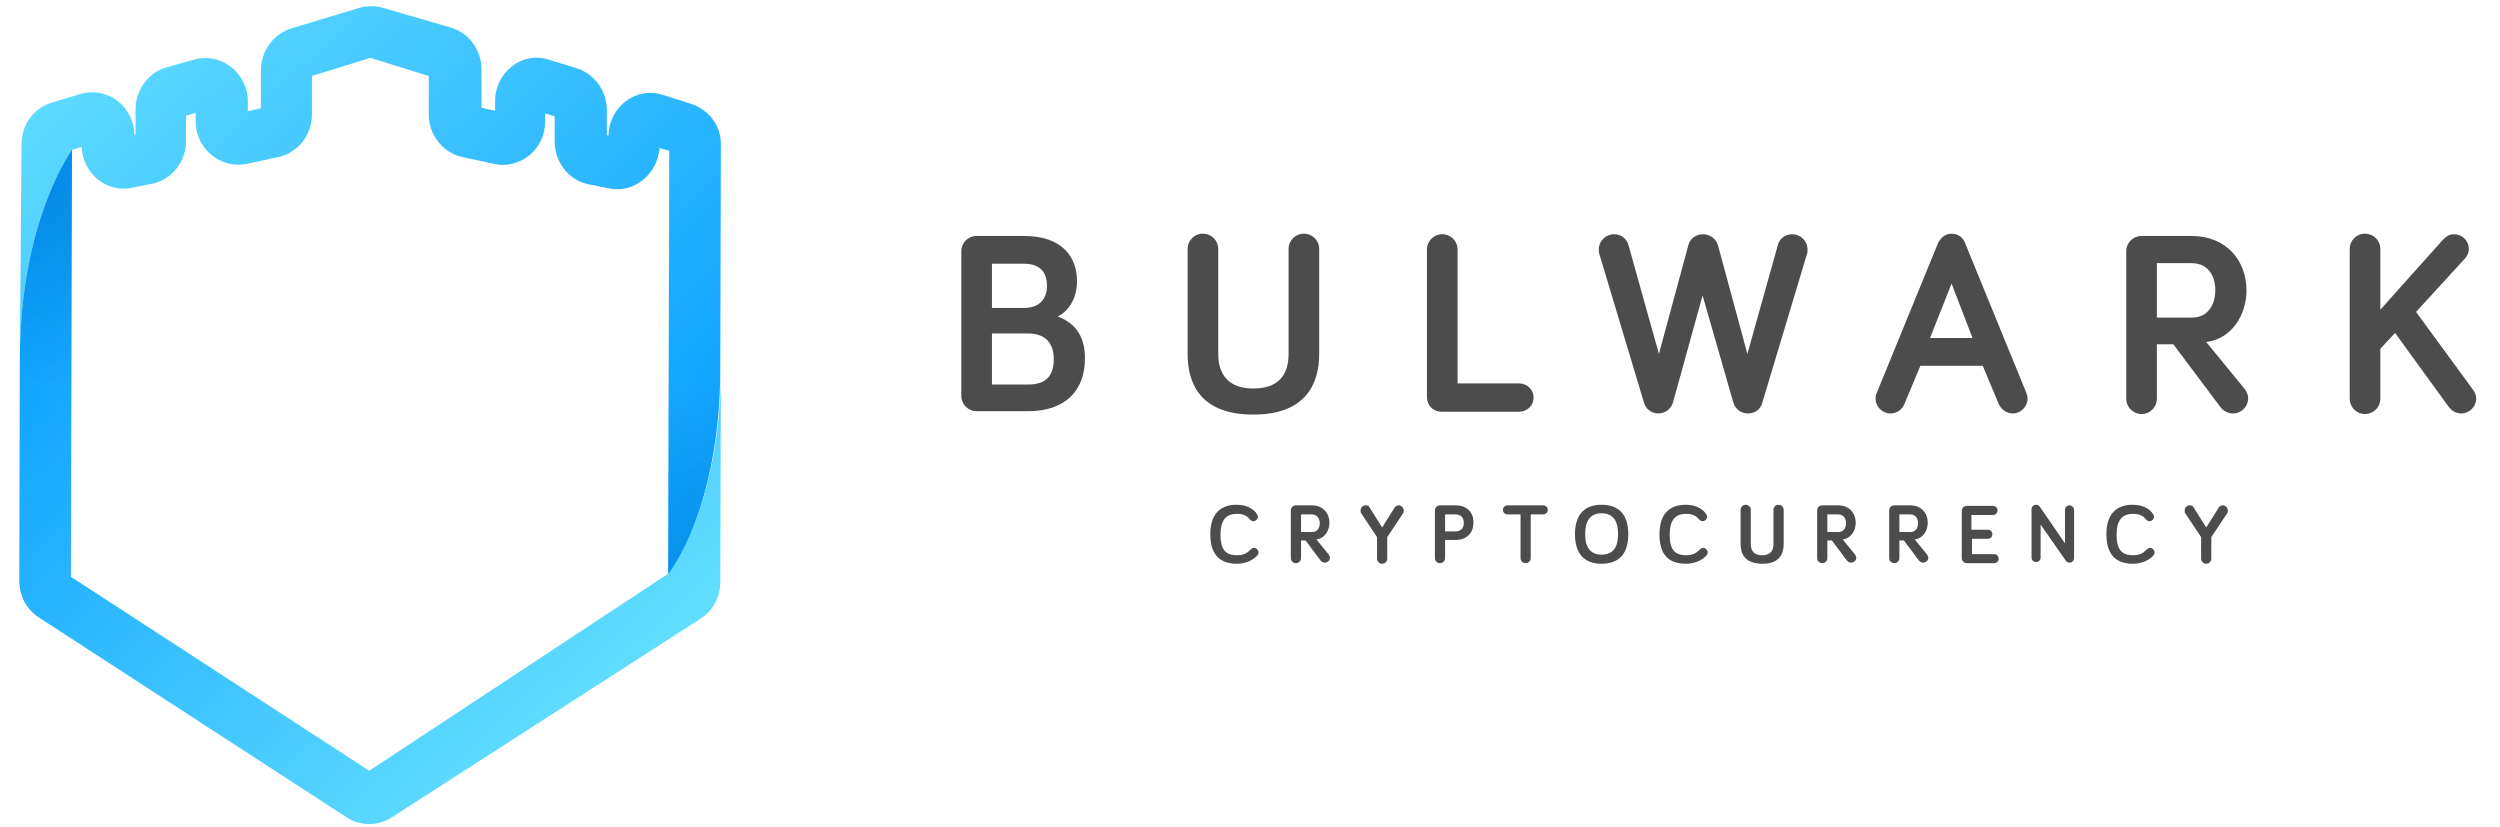
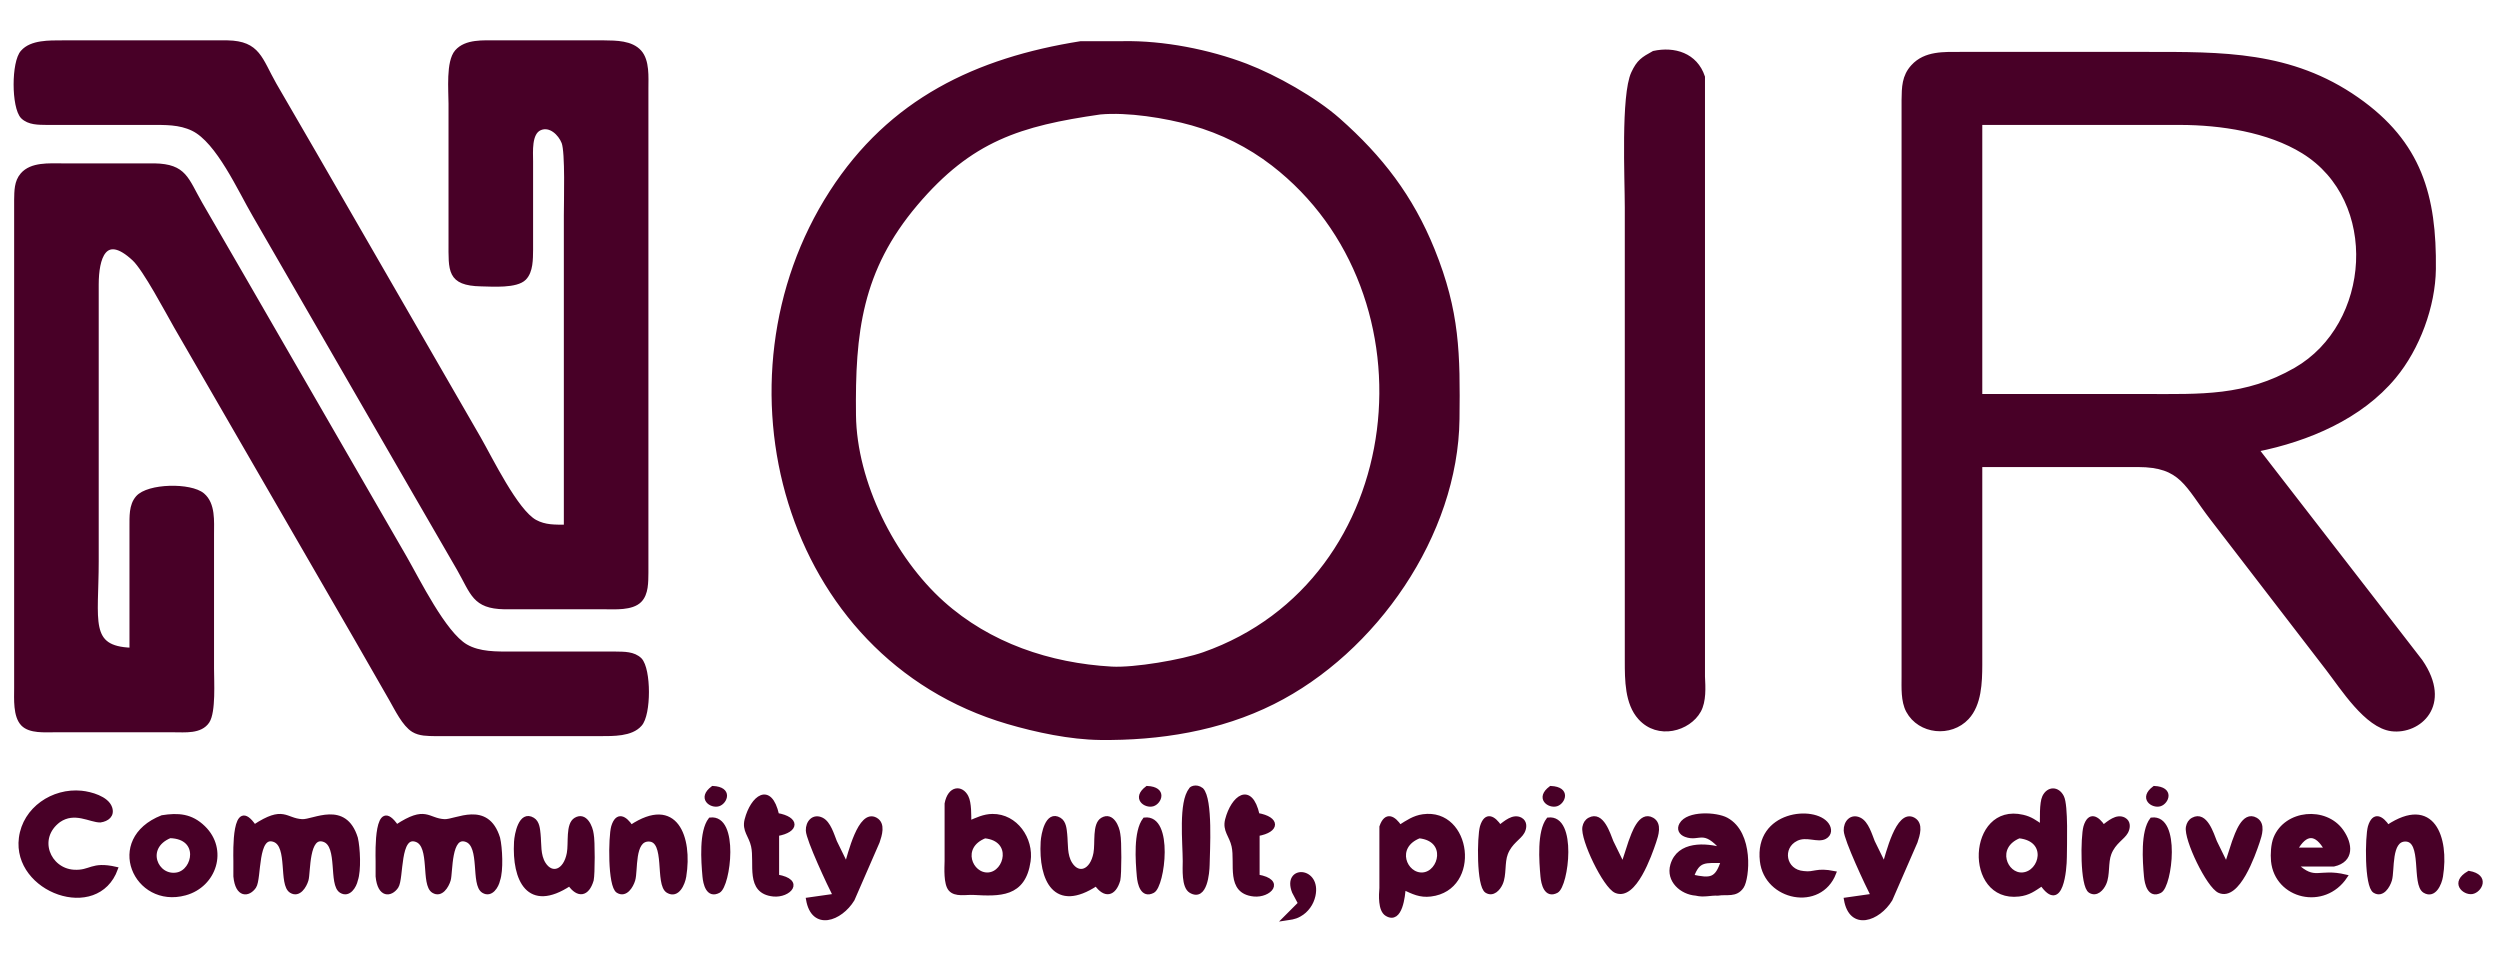
- <svg xmlns="http://www.w3.org/2000/svg" xmlns:xlink="http://www.w3.org/1999/xlink" viewBox="0 0 440.8 145.7" enable-background="new 0 0 440.8 145.7">
-   <style type="text/css">.st0{fill:#4C4C4C;} .st1{clip-path:url(#SVGID_2_);} .st2{fill:url(#SVGID_3_);} .st3{fill:url(#SVGID_4_);} .st4{filter:url(#Adobe_OpacityMaskFilter);} .st5{fill:url(#SVGID_6_);} .st6{opacity:0.19;mask:url(#SVGID_5_);fill:url(#SVGID_7_);} .st7{filter:url(#Adobe_OpacityMaskFilter_1_);} .st8{fill:url(#SVGID_9_);} .st9{opacity:0.19;mask:url(#SVGID_8_);fill:url(#SVGID_10_);}</style>
-   <g id="Layer_1_1_">
-     <path class="st0" d="M172.2 72.5c-1.5 0-2.7-1.2-2.7-2.7v-25.5c0-1.5 1.2-2.7 2.7-2.7h8.3c6.9 0 9.4 3.8 9.4 8 0 3-1.5 5.3-3.4 6.2 3.4 1.3 4.8 3.8 4.8 7.4 0 5.6-3.4 9.3-10 9.3h-9.1zm2.7-18.2h5.6c2.9 0 4.1-1.7 4.1-3.9 0-2.4-1.2-3.9-4.1-3.9h-5.6v7.8zm0 13.5h6.4c3.3 0 4.5-1.7 4.5-4.5s-1.5-4.5-4.5-4.5h-6.4v9zm34.5-5.4v-18.5c0-1.5 1.2-2.7 2.7-2.7s2.7 1.2 2.7 2.7v18.5c0 2.8 1.1 6.1 6.2 6.1 5.2 0 6.2-3.3 6.2-6.1v-18.5c0-1.5 1.2-2.7 2.7-2.7s2.7 1.2 2.7 2.7v18.5c0 5.2-2.3 10.7-11.6 10.7s-11.6-5.4-11.6-10.7zm58.4 5.2c1.5 0 2.6 1.1 2.6 2.5s-1.1 2.5-2.6 2.5h-13.6c-1.5 0-2.6-1.1-2.6-2.6v-26c0-1.5 1.2-2.7 2.7-2.7s2.7 1.2 2.7 2.7v23.6h10.8zm32.4-15.5l-5.2 18.8c-.3 1.1-1.3 2-2.6 2-1.2 0-2.2-.8-2.5-1.8l-7.9-26.3c-.1-.3-.1-.5-.1-.8 0-1.5 1.2-2.7 2.7-2.7 1.5 0 2.3 1.1 2.5 1.8l5.4 19.3 5.2-19.2c.3-1.2 1.4-1.9 2.6-1.9 1.1 0 2.2.7 2.6 1.9l5.2 19.2 5.4-19.3c.2-.8 1.1-1.8 2.5-1.8 1.5 0 2.7 1.2 2.7 2.7 0 .3 0 .6-.1.8l-7.9 26.3c-.3 1.1-1.3 1.8-2.5 1.8s-2.3-.8-2.6-2l-5.4-18.8zm38.4 12.4l-2.8 6.7c-.4 1-1.3 1.7-2.5 1.7-1.4 0-2.6-1.2-2.6-2.6 0-.3 0-.6.2-1l10.8-26.4c.3-.6 1-1.7 2.4-1.7s2.2 1 2.4 1.7l10.8 26.4c.1.3.2.7.2 1 0 1.4-1.2 2.6-2.6 2.6-1.2 0-2.1-.8-2.5-1.7l-2.8-6.7h-11zm5.5-14.5l-3.8 9.6h7.5l-3.7-9.6zm36.2 10.7v9.6c0 1.5-1.2 2.7-2.7 2.7-1.5 0-2.7-1.2-2.7-2.7v-26c0-1.5 1.2-2.7 2.7-2.7h8.8c6.2 0 9.7 4.4 9.7 9.6 0 4.4-2.7 8.6-7.1 9.1l6.8 8.3c.4.6.6 1.1.6 1.6 0 1.5-1.2 2.7-2.7 2.7-.8 0-1.6-.4-2.1-1l-8.4-11.2h-2.9zm0-14.3v9.6h6.2c2.8 0 4.1-2.3 4.1-4.8s-1.2-4.8-4.2-4.8h-6.1zm39.5 8.1l11-12.3c.6-.6 1.2-.9 1.9-.9 1.4 0 2.6 1.1 2.6 2.6 0 .7-.3 1.3-.7 1.7l-8.6 9.4 10.1 13.8c.3.4.5 1 .5 1.5 0 1.4-1.2 2.6-2.6 2.6-1.1 0-1.8-.6-2.2-1.1l-9.5-13.1-2.6 2.8v8.8c0 1.5-1.2 2.7-2.7 2.7-1.5 0-2.7-1.2-2.7-2.7v-26.4c0-1.5 1.2-2.7 2.7-2.7 1.5 0 2.7 1.2 2.7 2.7v10.6zm-247.6 18c-1.5 0-2.7-1.2-2.7-2.7v-25.5c0-1.5 1.2-2.7 2.7-2.7h8.3c6.9 0 9.4 3.8 9.4 8 0 3-1.5 5.3-3.4 6.2 3.4 1.3 4.8 3.8 4.8 7.4 0 5.6-3.4 9.3-10 9.3h-9.1zm2.7-18.2h5.6c2.9 0 4.1-1.7 4.1-3.9 0-2.4-1.2-3.9-4.1-3.9h-5.6v7.8zm0 13.5h6.4c3.3 0 4.5-1.7 4.5-4.5s-1.5-4.5-4.5-4.5h-6.4v9zm34.5-5.4v-18.5c0-1.5 1.2-2.7 2.7-2.7 1.5 0 2.7 1.2 2.7 2.7v18.5c0 2.8 1.1 6.1 6.2 6.1 5.2 0 6.2-3.3 6.2-6.1v-18.5c0-1.5 1.2-2.7 2.7-2.7s2.7 1.2 2.7 2.7v18.5c0 5.2-2.3 10.7-11.6 10.7s-11.6-5.4-11.6-10.7zm58.4 5.2c1.5 0 2.6 1.1 2.6 2.5s-1.1 2.5-2.6 2.5h-13.6c-1.5 0-2.6-1.1-2.6-2.6v-26c0-1.5 1.2-2.7 2.7-2.7s2.7 1.2 2.7 2.7v23.6h10.8zm32.4-15.5l-5.2 18.8c-.3 1.1-1.3 2-2.6 2-1.2 0-2.2-.8-2.5-1.8l-7.9-26.3c-.1-.3-.1-.5-.1-.8 0-1.5 1.2-2.7 2.7-2.7 1.5 0 2.3 1.1 2.5 1.8l5.4 19.3 5.2-19.2c.3-1.2 1.4-1.9 2.6-1.9 1.1 0 2.2.7 2.6 1.9l5.2 19.2 5.4-19.3c.2-.8 1.1-1.8 2.5-1.8 1.5 0 2.7 1.2 2.7 2.7 0 .3 0 .6-.1.8l-7.9 26.3c-.3 1.1-1.3 1.8-2.5 1.8s-2.3-.8-2.6-2l-5.4-18.8zm38.4 12.4l-2.8 6.7c-.4 1-1.3 1.7-2.5 1.7-1.4 0-2.6-1.2-2.6-2.6 0-.3 0-.6.2-1l10.8-26.4c.3-.6 1-1.7 2.4-1.7s2.2 1 2.4 1.7l10.8 26.4c.1.3.2.7.2 1 0 1.4-1.2 2.6-2.6 2.6-1.2 0-2.1-.8-2.5-1.7l-2.8-6.7h-11zm5.5-14.5l-3.8 9.6h7.5l-3.7-9.6zm36.2 10.7v9.6c0 1.5-1.2 2.7-2.7 2.7-1.5 0-2.7-1.2-2.7-2.7v-26c0-1.5 1.2-2.7 2.7-2.7h8.8c6.2 0 9.7 4.4 9.7 9.6 0 4.4-2.7 8.6-7.1 9.1l6.8 8.3c.4.6.6 1.1.6 1.6 0 1.5-1.2 2.7-2.7 2.7-.8 0-1.6-.4-2.1-1l-8.4-11.2h-2.9zm0-14.3v9.6h6.2c2.8 0 4.1-2.3 4.1-4.8s-1.2-4.8-4.2-4.8h-6.1zm39.5 8.1l11-12.3c.6-.6 1.2-.9 1.9-.9 1.4 0 2.6 1.1 2.6 2.6 0 .7-.3 1.3-.7 1.7l-8.6 9.4 10.1 13.8c.3.4.5 1 .5 1.5 0 1.4-1.2 2.6-2.6 2.6-1.1 0-1.8-.6-2.2-1.1l-9.5-13.1-2.6 2.8v8.8c0 1.5-1.2 2.7-2.7 2.7-1.5 0-2.7-1.2-2.7-2.7v-26.4c0-1.5 1.2-2.7 2.7-2.7 1.5 0 2.7 1.2 2.7 2.7v10.6zm-206.4 39.7c0-3.5 1.7-5.2 4.6-5.2 1.8 0 3 .7 3.6 1.6.1.2.2.3.2.5 0 .4-.4.8-.8.8-.2 0-.4-.1-.6-.3-.6-.7-1.2-1-2.3-1-2 0-2.9 1.2-2.9 3.7 0 2.6.9 3.6 2.9 3.6 1.1 0 1.7-.3 2.4-1 .2-.2.4-.3.6-.3.4 0 .8.4.8.8 0 .2-.1.3-.1.4-.7.9-2.1 1.6-3.7 1.6-3 0-4.7-1.6-4.7-5.2zm16 1.1v3.1c0 .5-.4.9-.9.9s-.9-.4-.9-.9v-8.4c0-.5.4-.9.9-.9h2.8c2 0 3.1 1.4 3.1 3.1 0 1.4-.9 2.8-2.3 2.9l2.2 2.7c.1.2.2.4.2.5 0 .5-.4.9-.9.9-.3 0-.5-.1-.7-.3l-2.7-3.6h-.8zm0-4.6v3.1h2c.9 0 1.3-.8 1.3-1.5 0-.8-.4-1.6-1.4-1.6h-1.9zm14.3 2.3l2.2-3.5c.1-.2.4-.4.7-.4.5 0 .9.4.9.9 0 .2 0 .3-.1.5l-2.8 4.2v3.8c0 .5-.4.9-.9.9s-.9-.4-.9-.9v-3.8l-2.8-4.2c-.1-.1-.1-.3-.1-.5 0-.5.4-.9.9-.9.3 0 .6.1.7.4l2.2 3.5zm11.1 2.3v3.1c0 .5-.4.9-.9.9s-.9-.4-.9-.9v-8.4c0-.5.4-.9.9-.9h2.8c1.7 0 3.1 1 3.1 3s-1.3 3.1-3.1 3.1h-1.9zm0-4.6v3h1.8c.9 0 1.5-.5 1.5-1.5s-.6-1.5-1.5-1.5h-1.8zm15.1 0v7.7c0 .5-.4.9-.9.9s-.9-.4-.9-.9v-7.7h-2.3c-.4 0-.8-.3-.8-.8 0-.4.3-.8.8-.8h6.3c.4 0 .8.3.8.8 0 .4-.3.8-.8.8h-2.2zm7.8 3.5c0-3.5 1.7-5.2 4.7-5.2s4.7 1.7 4.7 5.2-1.7 5.2-4.7 5.2-4.7-1.7-4.7-5.2zm1.8 0c0 2.4 1 3.6 2.9 3.6s2.9-1.2 2.9-3.6c0-2.5-1-3.7-2.9-3.7s-2.9 1.2-2.9 3.7zm13.1 0c0-3.5 1.7-5.2 4.6-5.2 1.8 0 3 .7 3.6 1.6.1.2.2.3.2.5 0 .4-.4.8-.8.8-.2 0-.4-.1-.6-.3-.6-.7-1.2-1-2.3-1-2 0-2.9 1.2-2.9 3.7 0 2.6.9 3.6 2.9 3.6 1.1 0 1.7-.3 2.4-1 .2-.2.4-.3.6-.3.4 0 .8.4.8.8 0 .2-.1.3-.1.4-.7.9-2.1 1.6-3.7 1.6-3.1 0-4.7-1.6-4.7-5.2zm14.3 1.7v-6c0-.5.4-.9.9-.9s.9.4.9.9v6c0 .9.3 2 2 2s2-1.1 2-2v-6c0-.5.4-.9.9-.9s.9.4.9.9v6c0 1.7-.7 3.5-3.7 3.5-3.2 0-3.9-1.8-3.9-3.5zm15.3-.6v3.1c0 .5-.4.9-.9.9s-.9-.4-.9-.9v-8.4c0-.5.4-.9.9-.9h2.8c2 0 3.1 1.4 3.1 3.1 0 1.4-.9 2.8-2.3 2.9l2.2 2.7c.1.2.2.4.2.5 0 .5-.4.9-.9.9-.3 0-.5-.1-.7-.3l-2.7-3.6h-.8zm0-4.6v3.1h2c.9 0 1.3-.8 1.3-1.5 0-.8-.4-1.6-1.4-1.6h-1.9zm12.7 4.6v3.1c0 .5-.4.9-.9.9s-.9-.4-.9-.9v-8.4c0-.5.4-.9.9-.9h2.8c2 0 3.1 1.4 3.1 3.1 0 1.4-.9 2.8-2.3 2.9l2.2 2.7c.1.2.2.4.2.5 0 .5-.4.9-.9.9-.3 0-.5-.1-.7-.3l-2.7-3.6h-.8zm0-4.6v3.1h2c.9 0 1.3-.8 1.3-1.5 0-.8-.4-1.6-1.4-1.6h-1.9zm12.8 2.7h2.8c.4 0 .8.3.8.8 0 .4-.3.8-.8.8h-2.8v2.7h3.9c.4 0 .8.3.8.8 0 .4-.3.8-.8.8h-4.8c-.5 0-.9-.4-.9-.9v-8.3c0-.5.4-.9.9-.9h4.6c.4 0 .8.3.8.8 0 .4-.3.8-.8.8h-3.8v2.6zm18-3.5v8.5c0 .5-.4.8-.8.8-.3 0-.5-.1-.7-.4l-4.4-6.3v5.8c0 .5-.4.8-.8.8-.5 0-.8-.4-.8-.8v-8.5c0-.5.4-.8.8-.8.3 0 .5.1.7.4l4.4 6.4v-5.9c0-.5.4-.8.8-.8s.8.4.8.8zm5.7 4.3c0-3.5 1.7-5.2 4.6-5.2 1.8 0 3 .7 3.6 1.6.1.2.2.3.2.5 0 .4-.4.8-.8.8-.2 0-.4-.1-.6-.3-.6-.7-1.2-1-2.3-1-2 0-2.9 1.2-2.9 3.7 0 2.6.9 3.6 2.9 3.6 1.1 0 1.7-.3 2.4-1 .2-.2.4-.3.6-.3.4 0 .8.4.8.8 0 .2-.1.3-.1.4-.7.9-2.1 1.6-3.7 1.6-3 0-4.7-1.6-4.7-5.2zm17.6-1.2l2.2-3.5c.1-.2.4-.4.7-.4.5 0 .9.4.9.9 0 .2 0 .3-.1.5l-2.8 4.2v3.8c0 .5-.4.9-.9.9s-.9-.4-.9-.9v-3.8l-2.8-4.2c-.1-.1-.1-.3-.1-.5 0-.5.4-.9.9-.9.3 0 .6.1.7.4l2.2 3.5z" />
-     <defs>
-       <path id="SVGID_1_" d="M121.8 18.3l-5-1.6c-2.2-.7-4.6-.3-6.5 1.1-1.9 1.4-3.1 3.7-3.1 6.1l-.2-.1v-4.4c0-3.4-2.2-6.4-5.4-7.4l-4.9-1.5c-2.2-.7-4.6-.3-6.4 1.1-1.9 1.4-3.1 3.7-3.1 6.1v1.8l-2.3-.5v-6.7c0-3.4-2.1-6.4-5.3-7.4l-12-3.5c-1.4-.4-2.9-.4-4.3 0l-12 3.6c-3.2 1-5.3 4-5.3 7.4v6.7l-2.3.5v-1.8c0-2.4-1.2-4.7-3.1-6.1-1.9-1.4-4.2-1.8-6.4-1.2l-4.9 1.4c-3.2.9-5.4 4-5.4 7.4v4.4l-.2.1c0-2.4-1.2-4.7-3.1-6.1-1.9-1.4-4.3-1.8-6.5-1.1l-5 1.5c-3.2 1-5.3 3.9-5.3 7.3l-.3 37.5-.1 39.5c0 2.7 1.3 5.1 3.5 6.5l54.2 35.2c1.2.8 2.6 1.2 4 1.2s2.8-.4 4-1.2l54.4-35c2.2-1.4 3.5-3.8 3.5-6.5l.1-37.1.1-39.9c0-3.3-2.2-6.3-5.4-7.3zm-56.7 117.6l-52.6-34.2.2-75.3 1.7-.5c.1 2.2 1.1 4.3 2.8 5.7 1.7 1.4 4 2 6.1 1.5l3.5-.7c3.5-.7 6-3.9 6-7.5v-4.5l1.7-.5v1.6c0 2.3 1.1 4.5 2.9 5.9 1.7 1.4 3.9 1.9 6.1 1.5l5.5-1.2c3.5-.7 6-3.9 6-7.5v-6.8l10.3-3.2 10.3 3.2v6.8c0 3.6 2.5 6.8 6 7.5l5.5 1.2c2.1.5 4.4-.1 6.1-1.4 1.8-1.4 2.9-3.6 2.9-5.9v-1.6l1.7.5v4.5c0 3.6 2.5 6.8 6 7.5l3.5.7c2.2.5 4.4-.1 6.1-1.5 1.7-1.4 2.7-3.4 2.9-5.6l1.7.5-.2 74.5-52.7 34.8z" />
-     </defs>
-     <clipPath id="SVGID_2_">
-       <use xlink:href="#SVGID_1_" overflow="visible" />
-     </clipPath>
-     <g class="st1">
-       <linearGradient id="SVGID_3_" gradientUnits="userSpaceOnUse" x1="22.693" y1="-41.819" x2="127.368" y2="66.829" gradientTransform="matrix(1 .002 -.002 1 -1.887 38.125)">
-         <stop offset="0" stop-color="#61DDFF" />
-         <stop offset="1" stop-color="#0098FF" />
-       </linearGradient>
-       <path class="st2" d="M121.9 18.3l-5-1.6c-2.2-.7-4.6-.3-6.5 1.1-1.9 1.4-3.1 3.7-3.1 6.1l-.2-.1v-4.4c0-3.4-2.2-6.4-5.4-7.4l-4.9-1.5c-2.2-.7-4.6-.3-6.4 1.1-1.9 1.4-3.1 3.7-3.1 6.1v1.8l-2.3-.5v-6.7c0-3.4-2.1-6.4-5.3-7.4l-12.1-3.5c-1.4-.4-2.9-.4-4.3 0l-11.9 3.6c-3.2 1-5.4 4-5.4 7.4v6.7l-2.3.5v-1.8c0-2.4-1.2-4.7-3.1-6.1-1.9-1.4-4.2-1.8-6.4-1.2l-4.9 1.4c-3.2.9-5.4 4-5.4 7.4v4.4l-.2.1c0-2.4-1.2-4.7-3.1-6.1-1.9-1.4-4.3-1.8-6.5-1.1l-5 1.5c-3.2 1-5.3 3.9-5.3 7.3l-.3 37.5c.1-24.1 9.2-36.5 9.2-36.5l1.7-.5c.1 2.2 1.1 4.3 2.8 5.7 1.7 1.4 4 2 6.1 1.5l3.5-.7c3.5-.7 6-3.9 6-7.5v-4.5l1.7-.5v1.6c0 2.3 1.1 4.5 2.9 5.9 1.7 1.4 3.9 1.9 6.1 1.5l5.5-1.2c3.5-.7 6-3.9 6-7.5v-6.8l10.3-3.2 10.3 3.2v6.8c0 3.6 2.5 6.8 6 7.5l5.5 1.2c2.1.5 4.4-.1 6.1-1.4 1.8-1.4 2.9-3.6 2.9-5.9v-1.6l1.7.5v4.5c0 3.6 2.5 6.8 6 7.5l3.5.7c2.2.5 4.4-.1 6.1-1.5 1.7-1.4 2.7-3.4 2.9-5.6l1.7.5-.2 75.3s9.1-12.3 9.2-36.4l.1-39.9c.1-3.3-2-6.3-5.2-7.3zm-5.5 5.8z" />
-       <linearGradient id="SVGID_4_" gradientUnits="userSpaceOnUse" x1="105.359" y1="87.499" x2="13.403" y2="-9.554" gradientTransform="matrix(1 .002 -.002 1 -1.887 38.125)">
-         <stop offset="0" stop-color="#61DDFF" />
-         <stop offset="1" stop-color="#0098FF" />
-       </linearGradient>
-       <path class="st3" d="M65.1 135.9l-52.6-34.2.2-75.3s-9.1 12.4-9.2 36.5l-.1 39.5c0 2.7 1.3 5.1 3.5 6.5l54.2 35.2c1.2.8 2.6 1.2 4 1.2s2.8-.4 4-1.2l54.4-35c2.2-1.4 3.5-3.8 3.5-6.5l.1-37.1c-.1 24.1-9.2 35.6-9.2 35.6l-52.8 34.8z" />
-       <defs>
-         <filter id="Adobe_OpacityMaskFilter" filterUnits="userSpaceOnUse" x="-31.1" y="-5.9" width="77.7" height="77.7">
-           <feColorMatrix values="1 0 0 0 0 0 1 0 0 0 0 0 1 0 0 0 0 0 1 0" />
-         </filter>
-       </defs>
-       <mask maskUnits="userSpaceOnUse" x="-31.1" y="-5.9" width="77.7" height="77.7" id="SVGID_5_">
-         <g class="st4">
-           <linearGradient id="SVGID_6_" gradientUnits="userSpaceOnUse" x1="-15.362" y1="-35.274" x2="158.069" y2="138.157" gradientTransform="matrix(1 .002 -.002 1 -1.887 38.125)">
-             <stop offset="0" stop-color="#00C6FF" />
-             <stop offset="1" stop-color="#0072FF" />
-           </linearGradient>
-           <path class="st5" d="M65.1 135.9l-52.6-34.2.2-75.3s-9.1 12.4-9.2 36.5l-.1 39.5c0 2.7 1.3 5.1 3.5 6.5l54.2 35.2c1.2.8 2.6 1.2 4 1.2s2.8-.4 4-1.2l54.4-35c2.2-1.4 3.5-3.8 3.5-6.5l.1-37.1c-.1 24.1-9.2 35.6-9.2 35.6l-52.8 34.8z" />
-         </g>
-       </mask>
-       <radialGradient id="SVGID_7_" cx="9.614" cy="-5.169" r="38.847" gradientTransform="matrix(1 .002 -.002 1 -1.887 38.125)" gradientUnits="userSpaceOnUse">
-         <stop offset="0" stop-color="#1D1D1B" />
-         <stop offset=".381" stop-color="#1F1F1D" stop-opacity=".619" />
-         <stop offset=".518" stop-color="#262624" stop-opacity=".482" />
-         <stop offset=".616" stop-color="#31312F" stop-opacity=".384" />
-         <stop offset=".696" stop-color="#424240" stop-opacity=".304" />
-         <stop offset=".763" stop-color="#585856" stop-opacity=".237" />
-         <stop offset=".823" stop-color="#737372" stop-opacity=".177" />
-         <stop offset=".878" stop-color="#939392" stop-opacity=".122" />
-         <stop offset=".928" stop-color="#B8B8B8" stop-opacity=".072" />
-         <stop offset=".972" stop-color="#E1E1E1" stop-opacity=".028" />
-         <stop offset="1" stop-color="#fff" stop-opacity="0" />
-       </radialGradient>
-       <circle class="st6" cx="7.7" cy="33" r="38.8" />
-       <defs>
-         <filter id="Adobe_OpacityMaskFilter_1_" filterUnits="userSpaceOnUse" x="83.9" y="63.1" width="77.7" height="77.7">
-           <feColorMatrix values="1 0 0 0 0 0 1 0 0 0 0 0 1 0 0 0 0 0 1 0" />
-         </filter>
-       </defs>
-       <mask maskUnits="userSpaceOnUse" x="83.9" y="63.1" width="77.7" height="77.7" id="SVGID_8_">
-         <g class="st7">
-           <linearGradient id="SVGID_9_" gradientUnits="userSpaceOnUse" x1="6.195" y1="-56.667" x2="178.919" y2="116.057" gradientTransform="matrix(1 .002 -.002 1 -1.887 38.125)">
-             <stop offset="0" stop-color="#00C6FF" />
-             <stop offset="1" stop-color="#0072FF" />
-           </linearGradient>
-           <path class="st8" d="M121.9 18.3l-5-1.6c-2.2-.7-4.6-.3-6.5 1.1-1.9 1.4-3.1 3.7-3.1 6.1l-.2-.1v-4.4c0-3.4-2.2-6.4-5.4-7.4l-4.9-1.5c-2.2-.7-4.6-.3-6.4 1.1-1.9 1.4-3.1 3.7-3.1 6.1v1.8l-2.3-.5v-6.7c0-3.4-2.1-6.4-5.3-7.4l-12.1-3.5c-1.4-.4-2.9-.4-4.3 0l-11.9 3.6c-3.2 1-5.4 4-5.4 7.4v6.7l-2.3.5v-1.8c0-2.4-1.2-4.7-3.1-6.1-1.9-1.4-4.2-1.8-6.4-1.2l-4.9 1.4c-3.2.9-5.4 4-5.4 7.4v4.4l-.2.1c0-2.4-1.2-4.7-3.1-6.1-1.9-1.4-4.3-1.8-6.5-1.1l-5 1.5c-3.2 1-5.3 3.9-5.3 7.3l-.3 37.5c.1-24.1 9.2-36.5 9.2-36.5l1.7-.5c.1 2.2 1.1 4.3 2.8 5.7 1.7 1.4 4 2 6.1 1.5l3.5-.7c3.5-.7 6-3.9 6-7.5v-4.5l1.7-.5v1.6c0 2.3 1.1 4.5 2.9 5.9 1.7 1.4 3.9 1.9 6.1 1.5l5.5-1.2c3.5-.7 6-3.9 6-7.5v-6.8l10.3-3.2 10.3 3.2v6.8c0 3.6 2.5 6.8 6 7.5l5.5 1.2c2.1.5 4.4-.1 6.1-1.4 1.8-1.4 2.9-3.6 2.9-5.9v-1.6l1.7.5v4.5c0 3.6 2.5 6.8 6 7.5l3.5.7c2.2.5 4.4-.1 6.1-1.5 1.7-1.4 2.7-3.4 2.9-5.6l1.7.5-.2 74.5s9.1-11.5 9.2-35.6l.1-39.9c.1-3.3-2-6.3-5.2-7.3zm-5.5 5.8z" />
-         </g>
-       </mask>
-       <radialGradient id="SVGID_10_" cx="124.819" cy="63.558" r="38.847" gradientTransform="matrix(1 .002 -.002 1 -1.887 38.125)" gradientUnits="userSpaceOnUse">
-         <stop offset="0" stop-color="#1D1D1B" />
-         <stop offset=".381" stop-color="#1F1F1D" stop-opacity=".619" />
-         <stop offset=".518" stop-color="#262624" stop-opacity=".482" />
-         <stop offset=".616" stop-color="#31312F" stop-opacity=".384" />
-         <stop offset=".696" stop-color="#424240" stop-opacity=".304" />
-         <stop offset=".763" stop-color="#585856" stop-opacity=".237" />
-         <stop offset=".823" stop-color="#737372" stop-opacity=".177" />
-         <stop offset=".878" stop-color="#939392" stop-opacity=".122" />
-         <stop offset=".928" stop-color="#B8B8B8" stop-opacity=".072" />
-         <stop offset=".972" stop-color="#E1E1E1" stop-opacity=".028" />
-         <stop offset="1" stop-color="#fff" stop-opacity="0" />
-       </radialGradient>
-       <circle class="st9" cx="122.8" cy="102" r="38.8" />
-     </g>
-   </g>
+ <svg xmlns="http://www.w3.org/2000/svg" width="2.167in" height="0.833in" viewBox="0 0 650 250">
+   <path id="Auswahl" fill="#480027" stroke="#480027" stroke-width="1" d="M 147.00,56.00            C 147.00,52.45 147.39,39.55 146.40,37.04              145.51,34.78 142.96,32.27 140.31,33.40              137.54,34.59 138.00,39.53 138.00,42.00              138.00,42.00 138.00,65.00 138.00,65.00              137.96,67.37 138.04,70.58 136.26,72.40              134.16,74.55 127.93,74.05 125.00,74.00              116.50,73.84 117.01,70.30 117.00,63.00              117.00,63.00 117.00,27.00 117.00,27.00              117.00,23.49 116.31,16.07 118.60,13.43              121.04,10.62 125.62,11.01 129.00,11.00              129.00,11.00 157.00,11.00 157.00,11.00              160.05,11.04 164.06,11.02 166.26,13.51              168.32,15.84 168.00,20.06 168.00,23.00              168.00,23.00 168.00,126.00 168.00,126.00              168.00,126.00 168.00,149.00 168.00,149.00              167.96,151.36 168.06,154.46 166.26,156.26              164.18,158.35 159.76,158.00 157.00,158.00              157.00,158.00 131.00,158.00 131.00,158.00              123.16,157.85 122.78,154.36 119.15,148.00              119.15,148.00 107.58,128.00 107.58,128.00              107.58,128.00 66.01,56.00 66.01,56.00              62.24,49.58 56.55,36.74 50.00,33.57              46.48,31.87 42.79,32.01 39.00,32.00              39.00,32.00 12.00,32.00 12.00,32.00              9.87,31.96 7.35,32.05 5.67,30.40              3.27,27.88 3.25,16.11 5.67,13.51              7.99,10.86 12.72,11.02 16.00,11.00              16.00,11.00 59.00,11.00 59.00,11.00              67.08,11.15 67.52,15.39 71.28,22.00              71.28,22.00 81.72,40.00 81.72,40.00              81.72,40.00 124.42,114.00 124.42,114.00              127.49,119.35 134.09,132.99 139.04,135.69              141.64,137.10 144.16,136.97 147.00,137.00              147.00,137.00 147.00,56.00 147.00,56.00 Z            M 292.00,11.21            C 302.42,11.02 314.27,13.34 324.00,17.06              331.66,20.00 341.87,25.75 348.00,31.17              359.09,40.97 366.96,51.21 372.55,65.00              379.10,81.19 379.19,92.06 379.00,109.00              378.64,139.07 357.48,169.49 331.00,182.73              317.09,189.69 301.40,192.18 286.00,192.00              278.25,191.91 269.43,190.04 262.00,187.86              203.66,170.73 184.64,98.77 216.09,50.00              231.50,26.10 253.86,15.52 281.00,11.21              281.00,11.21 292.00,11.21 292.00,11.21 Z            M 442.86,20.02            C 442.86,20.02 442.86,50.00 442.86,50.00              442.86,50.00 442.86,176.00 442.86,176.00              443.00,178.80 443.21,182.40 441.83,184.90              439.14,189.74 431.17,192.03 426.43,186.77              422.98,182.96 423.01,176.83 423.00,172.00              423.00,172.00 423.00,54.00 423.00,54.00              423.00,46.49 421.97,24.78 424.65,19.02              426.07,15.96 427.21,15.29 430.02,13.74              435.34,12.58 440.93,14.20 442.86,20.02 Z            M 515.00,173.00            C 514.98,177.49 514.82,183.24 511.57,186.72              507.29,191.33 499.21,190.57 496.17,184.95              494.79,182.39 495.00,178.84 495.00,176.00              495.00,176.00 495.00,52.00 495.00,52.00              495.00,52.00 495.00,26.00 495.00,26.00              495.05,22.72 495.06,19.86 497.43,17.28              500.70,13.70 505.58,14.01 510.00,14.00              510.00,14.00 558.00,14.00 558.00,14.00              577.89,14.00 595.78,13.73 613.00,25.77              629.37,37.21 633.22,51.07 633.00,70.00              632.88,79.64 628.83,90.58 622.67,98.00              613.91,108.58 600.19,114.34 587.00,117.00              587.00,117.00 616.42,155.00 616.42,155.00              616.42,155.00 629.56,172.00 629.56,172.00              637.41,183.42 629.09,190.61 622.00,189.73              615.41,188.91 609.19,178.98 605.35,174.00              605.35,174.00 575.35,135.00 575.35,135.00              568.58,126.22 567.48,121.02 556.00,121.00              556.00,121.00 515.00,121.00 515.00,121.00              515.00,121.00 515.00,173.00 515.00,173.00 Z            M 238.09,53.04            C 223.53,70.23 221.75,86.59 222.00,108.00              222.21,125.49 232.12,145.28 245.00,156.83              257.16,167.74 272.89,173.00 289.00,173.91              294.91,174.24 307.32,172.14 313.00,170.14              366.71,151.22 374.63,76.39 331.00,42.68              324.76,37.86 317.59,34.29 310.00,32.15              303.02,30.19 293.20,28.62 286.00,29.28              265.17,32.29 252.38,36.18 238.09,53.04 Z            M 558.00,103.00            C 572.28,103.00 583.98,103.61 597.00,96.12              617.19,84.51 619.42,52.09 599.00,39.47              589.93,33.86 577.52,32.02 567.00,32.00              567.00,32.00 515.00,32.00 515.00,32.00              515.00,32.00 515.00,103.00 515.00,103.00              515.00,103.00 558.00,103.00 558.00,103.00 Z            M 34.00,137.00            C 34.02,134.47 33.82,131.47 35.60,129.43              38.38,126.23 49.42,126.06 52.57,128.74              55.41,131.15 54.99,135.63 55.00,139.00              55.00,139.00 55.00,174.00 55.00,174.00              55.00,177.23 55.49,185.18 53.83,187.69              51.97,190.47 47.94,189.99 45.00,190.00              45.00,190.00 14.00,190.00 14.00,190.00              11.47,189.99 7.64,190.34 5.74,188.40              3.68,186.29 4.00,181.77 4.00,179.00              4.00,179.00 4.00,75.00 4.00,75.00              4.00,75.00 4.00,52.00 4.00,52.00              4.05,49.70 3.99,47.28 5.60,45.43              8.04,42.62 12.62,43.01 16.00,43.00              16.00,43.00 40.00,43.00 40.00,43.00              47.96,43.15 48.32,46.60 52.00,53.00              52.00,53.00 63.58,73.00 63.58,73.00              63.58,73.00 105.15,145.00 105.15,145.00              108.64,151.08 115.34,164.75 121.01,168.07              124.55,170.13 129.04,169.99 133.00,170.00              133.00,170.00 160.00,170.00 160.00,170.00              162.13,170.04 164.65,169.95 166.33,171.60              168.73,174.12 168.75,185.89 166.33,188.49              164.01,191.14 159.28,190.98 156.00,191.00              156.00,191.00 113.00,191.00 113.00,191.00              111.08,190.96 109.03,191.01 107.33,189.98              104.94,188.53 102.97,184.43 101.58,182.00              101.58,182.00 92.40,166.00 92.40,166.00              92.40,166.00 45.58,85.00 45.58,85.00              43.30,81.02 37.50,70.02 34.67,67.39              26.93,60.17 25.01,67.23 25.00,74.00              25.00,74.00 25.00,146.00 25.00,146.00              25.00,161.62 22.46,168.60 34.00,169.00              34.00,169.00 34.00,137.00 34.00,137.00 Z            M 186.74,209.26            C 184.86,209.85 181.63,207.66 185.25,204.96              190.02,205.19 188.53,208.70 186.74,209.26 Z            M 299.74,209.26            C 297.86,209.85 294.63,207.66 298.25,204.96              303.02,205.19 301.53,208.70 299.74,209.26 Z            M 312.42,205.41            C 314.88,207.94 314.06,221.28 314.00,225.00              313.96,226.97 313.41,234.08 309.58,231.83              307.64,230.69 308.00,225.97 308.00,224.00              307.99,219.28 306.88,208.65 309.58,205.41              309.50,205.18 310.91,204.26 312.42,205.41 Z            M 404.74,209.26            C 402.86,209.85 399.63,207.66 403.25,204.96              408.02,205.19 406.53,208.70 404.74,209.26 Z            M 561.74,209.26            C 559.86,209.85 556.63,207.66 560.25,204.96              565.02,205.19 563.53,208.70 561.74,209.26 Z            M 258.00,212.24            C 264.10,212.18 268.25,218.27 267.43,224.00              266.14,233.02 259.80,232.67 253.00,232.31              251.12,232.21 248.36,232.90 247.02,231.35              245.77,229.90 246.00,225.88 246.05,224.00              246.05,224.00 246.05,214.00 246.05,214.00              246.05,214.00 246.05,209.06 246.05,209.06              246.85,204.85 249.94,204.70 251.26,207.30              252.09,208.92 251.98,212.16 252.00,214.00              253.97,213.17 255.79,212.26 258.00,212.24 Z            M 531.59,207.31            C 532.70,205.02 535.11,205.03 536.26,207.31              537.39,209.50 537.01,219.94 537.00,223.00              536.99,226.19 536.07,237.26 531.00,230.00              528.93,231.37 527.59,232.44 525.00,232.73              511.09,234.31 512.14,209.24 526.00,212.44              528.16,212.93 529.23,213.83 531.00,215.00              531.00,213.12 530.83,208.90 531.59,207.31 Z            M 5.23,218.00            C 6.20,210.39 13.62,205.46 21.00,206.20              23.39,206.44 27.64,207.59 28.51,210.16              29.17,212.12 27.71,213.19 25.93,213.46              23.29,213.50 19.25,210.62 15.13,213.46              8.98,218.06 12.46,226.34 19.00,226.75              23.50,227.03 23.54,224.52 30.00,226.00              25.09,239.58 3.47,231.71 5.23,218.00 Z            M 201.01,232.72            C 194.11,232.01 196.71,224.63 195.70,220.09              195.10,217.34 193.30,216.05 194.02,213.25              195.53,207.40 200.13,203.76 202.00,212.00              207.35,212.93 207.35,216.07 202.00,217.00              202.00,217.00 202.00,228.00 202.00,228.00              208.80,229.18 205.05,233.13 201.01,232.72 Z            M 326.01,232.72            C 319.11,232.01 321.71,224.63 320.70,220.09              320.10,217.34 318.30,216.05 319.02,213.25              320.53,207.40 325.13,203.76 327.00,212.00              332.35,212.93 332.35,216.07 327.00,217.00              327.00,217.00 327.00,228.00 327.00,228.00              333.80,229.18 330.05,233.13 326.01,232.72 Z            M 52.77,215.28            C 58.67,221.00 55.73,230.30 48.00,232.43              35.07,235.99 27.21,218.40 42.00,212.57              46.19,211.91 49.53,212.13 52.77,215.28 Z            M 78.42,213.60            C 81.38,213.76 89.52,208.68 92.42,218.02              93.02,220.53 93.31,226.45 92.42,228.94              92.09,230.54 90.58,233.06 88.56,231.83              85.73,230.12 88.28,220.05 84.17,218.55              79.60,216.87 80.17,226.95 79.57,228.94              79.09,230.54 77.58,233.06 75.56,231.83              72.73,230.12 75.28,220.05 71.17,218.55              66.24,216.74 67.43,228.54 65.98,230.67              64.47,232.88 61.52,233.16 61.03,227.98              61.03,227.98 61.03,224.00 61.03,224.00              61.00,221.58 60.56,207.06 66.00,215.00              73.69,209.93 73.96,213.36 78.42,213.60 Z            M 115.42,213.60            C 118.38,213.76 126.52,208.68 129.42,218.02              130.02,220.53 130.31,226.45 129.42,228.94              129.09,230.54 127.58,233.06 125.56,231.83              122.73,230.12 125.28,220.05 121.17,218.55              116.60,216.87 117.17,226.95 116.57,228.94              116.09,230.54 114.58,233.06 112.56,231.83              109.73,230.12 112.28,220.05 108.17,218.55              103.24,216.74 104.43,228.54 102.98,230.67              101.47,232.88 98.52,233.16 98.03,227.98              98.03,227.98 98.03,224.00 98.03,224.00              98.00,221.58 97.56,207.06 103.00,215.00              110.69,209.93 110.96,213.36 115.42,213.60 Z            M 134.04,219.00            C 134.15,217.12 135.21,211.21 138.44,213.17              139.71,213.93 139.81,215.72 139.95,217.02              140.21,219.56 139.87,222.46 141.31,224.73              143.37,227.96 146.87,226.78 147.77,221.98              148.28,219.29 147.41,214.44 149.58,213.17              152.11,211.69 153.55,215.15 153.77,217.02              154.13,218.70 154.10,227.42 153.77,228.94              152.63,232.82 150.20,233.15 148.00,230.00              137.34,237.02 133.47,228.94 134.04,219.00 Z            M 177.85,227.98            C 177.55,229.85 176.11,233.31 173.58,231.83              170.59,230.08 173.58,218.38 168.53,218.42              164.31,218.46 165.33,226.41 164.57,228.94              164.09,230.54 162.58,233.06 160.56,231.83              158.38,230.51 158.58,217.63 159.31,215.08              160.39,211.50 162.44,212.72 164.00,215.08              175.66,207.32 179.49,217.82 177.85,227.98 Z            M 186.74,231.83            C 183.99,233.26 183.23,229.89 183.06,227.98              182.70,223.96 182.15,216.32 184.58,213.17              191.67,212.32 189.38,230.46 186.74,231.83 Z            M 209.95,216.06            C 209.88,213.92 211.45,212.11 213.60,213.17              215.46,214.08 216.34,217.22 217.06,219.00              217.06,219.00 220.00,225.00 220.00,225.00              220.82,222.53 223.48,210.81 227.64,213.17              229.72,214.35 228.75,217.27 228.17,219.00              228.17,219.00 221.64,233.99 221.64,233.99              218.48,239.18 211.34,241.76 210.00,233.99              210.00,233.99 217.00,233.00 217.00,233.00              215.62,230.33 210.02,218.42 209.95,216.06 Z            M 271.04,219.00            C 271.15,217.12 272.21,211.21 275.44,213.17              276.71,213.93 276.81,215.72 276.95,217.02              277.21,219.56 276.87,222.46 278.31,224.73              280.37,227.96 283.87,226.78 284.77,221.98              285.28,219.29 284.41,214.44 286.58,213.17              289.11,211.69 290.55,215.15 290.77,217.02              291.13,218.70 291.10,227.42 290.77,228.94              289.63,232.82 287.20,233.15 285.00,230.00              274.34,237.02 270.47,228.94 271.04,219.00 Z            M 299.74,231.83            C 296.99,233.26 296.23,229.89 296.06,227.98              295.70,223.96 295.15,216.32 297.58,213.17              304.67,212.32 302.38,230.46 299.74,231.83 Z            M 360.56,237.83            C 358.77,236.75 359.01,232.82 359.16,231.00              359.16,231.00 359.16,215.08 359.16,215.08              360.39,211.50 362.44,212.72 364.00,215.08              365.94,213.84 367.69,212.64 370.00,212.32              382.17,210.62 384.75,231.18 372.00,232.73              369.23,233.07 367.40,232.11 365.00,231.00              364.89,232.85 364.21,240.05 360.56,237.83 Z            M 395.39,213.15            C 396.65,213.83 396.54,215.34 395.95,216.43              395.10,218.00 392.74,219.08 391.60,222.04              390.69,224.39 391.28,227.60 390.26,229.85              389.64,231.23 388.20,232.83 386.56,231.83              384.38,230.51 384.58,217.63 385.31,215.08              386.39,211.50 388.44,212.72 390.00,215.08              391.43,214.02 393.48,212.13 395.39,213.15 Z            M 404.74,231.83            C 401.99,233.26 401.23,229.89 401.06,227.98              400.70,223.96 400.15,216.32 402.58,213.17              409.67,212.32 407.38,230.46 404.74,231.83 Z            M 423.95,219.00            C 424.69,217.05 426.48,211.37 429.64,213.17              431.72,214.35 430.75,217.27 430.17,219.00              429.04,222.36 425.04,233.88 420.20,231.83              417.30,230.61 411.37,218.23 411.97,215.15              412.14,214.30 412.53,213.59 413.31,213.17              416.58,211.39 418.25,217.00 419.06,219.00              419.06,219.00 422.00,225.00 422.00,225.00              422.00,225.00 423.95,219.00 423.95,219.00 Z            M 438.33,217.24            C 437.07,216.77 436.46,215.70 437.17,214.45              438.92,211.37 446.27,211.73 448.95,213.17              455.62,216.78 454.43,228.54 452.98,230.67              451.37,233.04 449.08,232.11 446.72,232.50              444.74,232.40 443.11,233.02 441.00,232.50              437.30,232.24 433.68,229.07 434.84,225.04              436.53,219.25 443.49,219.72 448.00,221.00              442.88,215.02 441.97,218.59 438.33,217.24 Z            M 458.14,224.00            C 456.69,211.34 471.89,209.96 475.12,214.49              475.93,215.63 475.91,217.05 474.58,217.78              472.68,218.81 469.82,216.98 467.15,218.28              462.83,220.37 463.83,226.70 469.02,227.10              471.93,227.48 472.25,226.14 477.00,227.10              473.30,236.69 459.25,233.80 458.14,224.00 Z            M 479.95,216.06            C 479.88,213.92 481.45,212.11 483.60,213.17              485.46,214.08 486.34,217.22 487.06,219.00              487.06,219.00 490.00,225.00 490.00,225.00              490.82,222.53 493.48,210.81 497.64,213.17              499.72,214.35 498.75,217.27 498.17,219.00              498.17,219.00 491.64,233.99 491.64,233.99              488.48,239.18 481.34,241.76 480.00,233.99              480.00,233.99 487.00,233.00 487.00,233.00              485.62,230.33 480.02,218.42 479.95,216.06 Z            M 552.39,213.15            C 553.65,213.83 553.54,215.34 552.95,216.43              552.10,218.00 549.74,219.08 548.60,222.04              547.69,224.39 548.28,227.60 547.26,229.85              546.64,231.23 545.20,232.83 543.56,231.83              541.38,230.51 541.58,217.63 542.31,215.08              543.39,211.50 545.44,212.72 547.00,215.08              548.43,214.02 550.48,212.13 552.39,213.15 Z            M 561.74,231.83            C 558.99,233.26 558.23,229.89 558.06,227.98              557.70,223.96 557.15,216.32 559.58,213.17              566.67,212.32 564.38,230.46 561.74,231.83 Z            M 580.95,219.00            C 581.69,217.05 583.48,211.37 586.64,213.17              588.72,214.35 587.75,217.27 587.17,219.00              586.04,222.36 582.04,233.88 577.20,231.83              574.30,230.61 568.37,218.23 568.97,215.15              569.14,214.30 569.53,213.59 570.31,213.17              573.58,211.39 575.25,217.00 576.06,219.00              576.06,219.00 579.00,225.00 579.00,225.00              579.00,225.00 580.95,219.00 580.95,219.00 Z            M 591.11,224.00            C 590.94,222.26 591.08,219.67 591.74,218.04              594.52,211.16 604.77,210.23 608.99,216.21              611.35,219.55 611.82,223.81 606.95,224.92              606.95,224.92 601.00,224.92 601.00,224.92              601.00,224.92 597.00,224.92 597.00,224.92              602.16,229.73 602.88,226.30 610.00,228.00              604.42,236.41 592.03,233.37 591.11,224.00 Z            M 634.85,227.98            C 634.55,229.85 633.11,233.31 630.58,231.83              627.59,230.08 630.58,218.38 625.53,218.42              621.31,218.46 622.33,226.41 621.57,228.94              621.09,230.54 619.58,233.06 617.56,231.83              615.38,230.51 615.58,217.63 616.31,215.08              617.39,211.50 619.44,212.72 621.00,215.08              632.66,207.32 636.49,217.82 634.85,227.98 Z            M 45.90,227.46            C 50.52,226.60 52.24,217.77 44.04,217.54              36.98,220.46 40.44,228.48 45.90,227.46 Z            M 256.97,227.46            C 261.66,227.10 263.79,218.41 256.04,217.58              249.21,220.28 252.33,227.82 256.97,227.46 Z            M 369.97,227.46            C 374.66,227.10 376.79,218.41 369.04,217.58              362.21,220.28 365.33,227.82 369.97,227.46 Z            M 526.00,227.46            C 530.94,227.08 533.08,218.44 525.09,217.58              518.43,220.31 521.49,227.81 526.00,227.46 Z            M 597.00,221.00            C 597.00,221.00 605.00,221.00 605.00,221.00              602.38,216.37 599.62,216.37 597.00,221.00 Z            M 440.00,228.00            C 444.81,229.01 446.41,228.96 448.00,224.00              443.53,224.06 441.60,223.42 440.00,228.00 Z            M 642.91,232.09            C 640.92,232.41 637.59,229.64 642.09,227.05              647.15,227.94 644.97,231.76 642.91,232.09 Z            M 336.42,232.02            C 333.84,225.46 343.08,225.89 341.53,233.00              341.30,234.02 340.88,235.01 340.26,235.85              339.59,236.77 338.88,237.42 337.89,237.98              336.48,238.78 335.49,238.76 334.00,239.00              334.00,239.00 338.00,235.00 338.00,235.00              338.00,235.00 336.42,232.02 336.42,232.02 Z" />
</svg>
